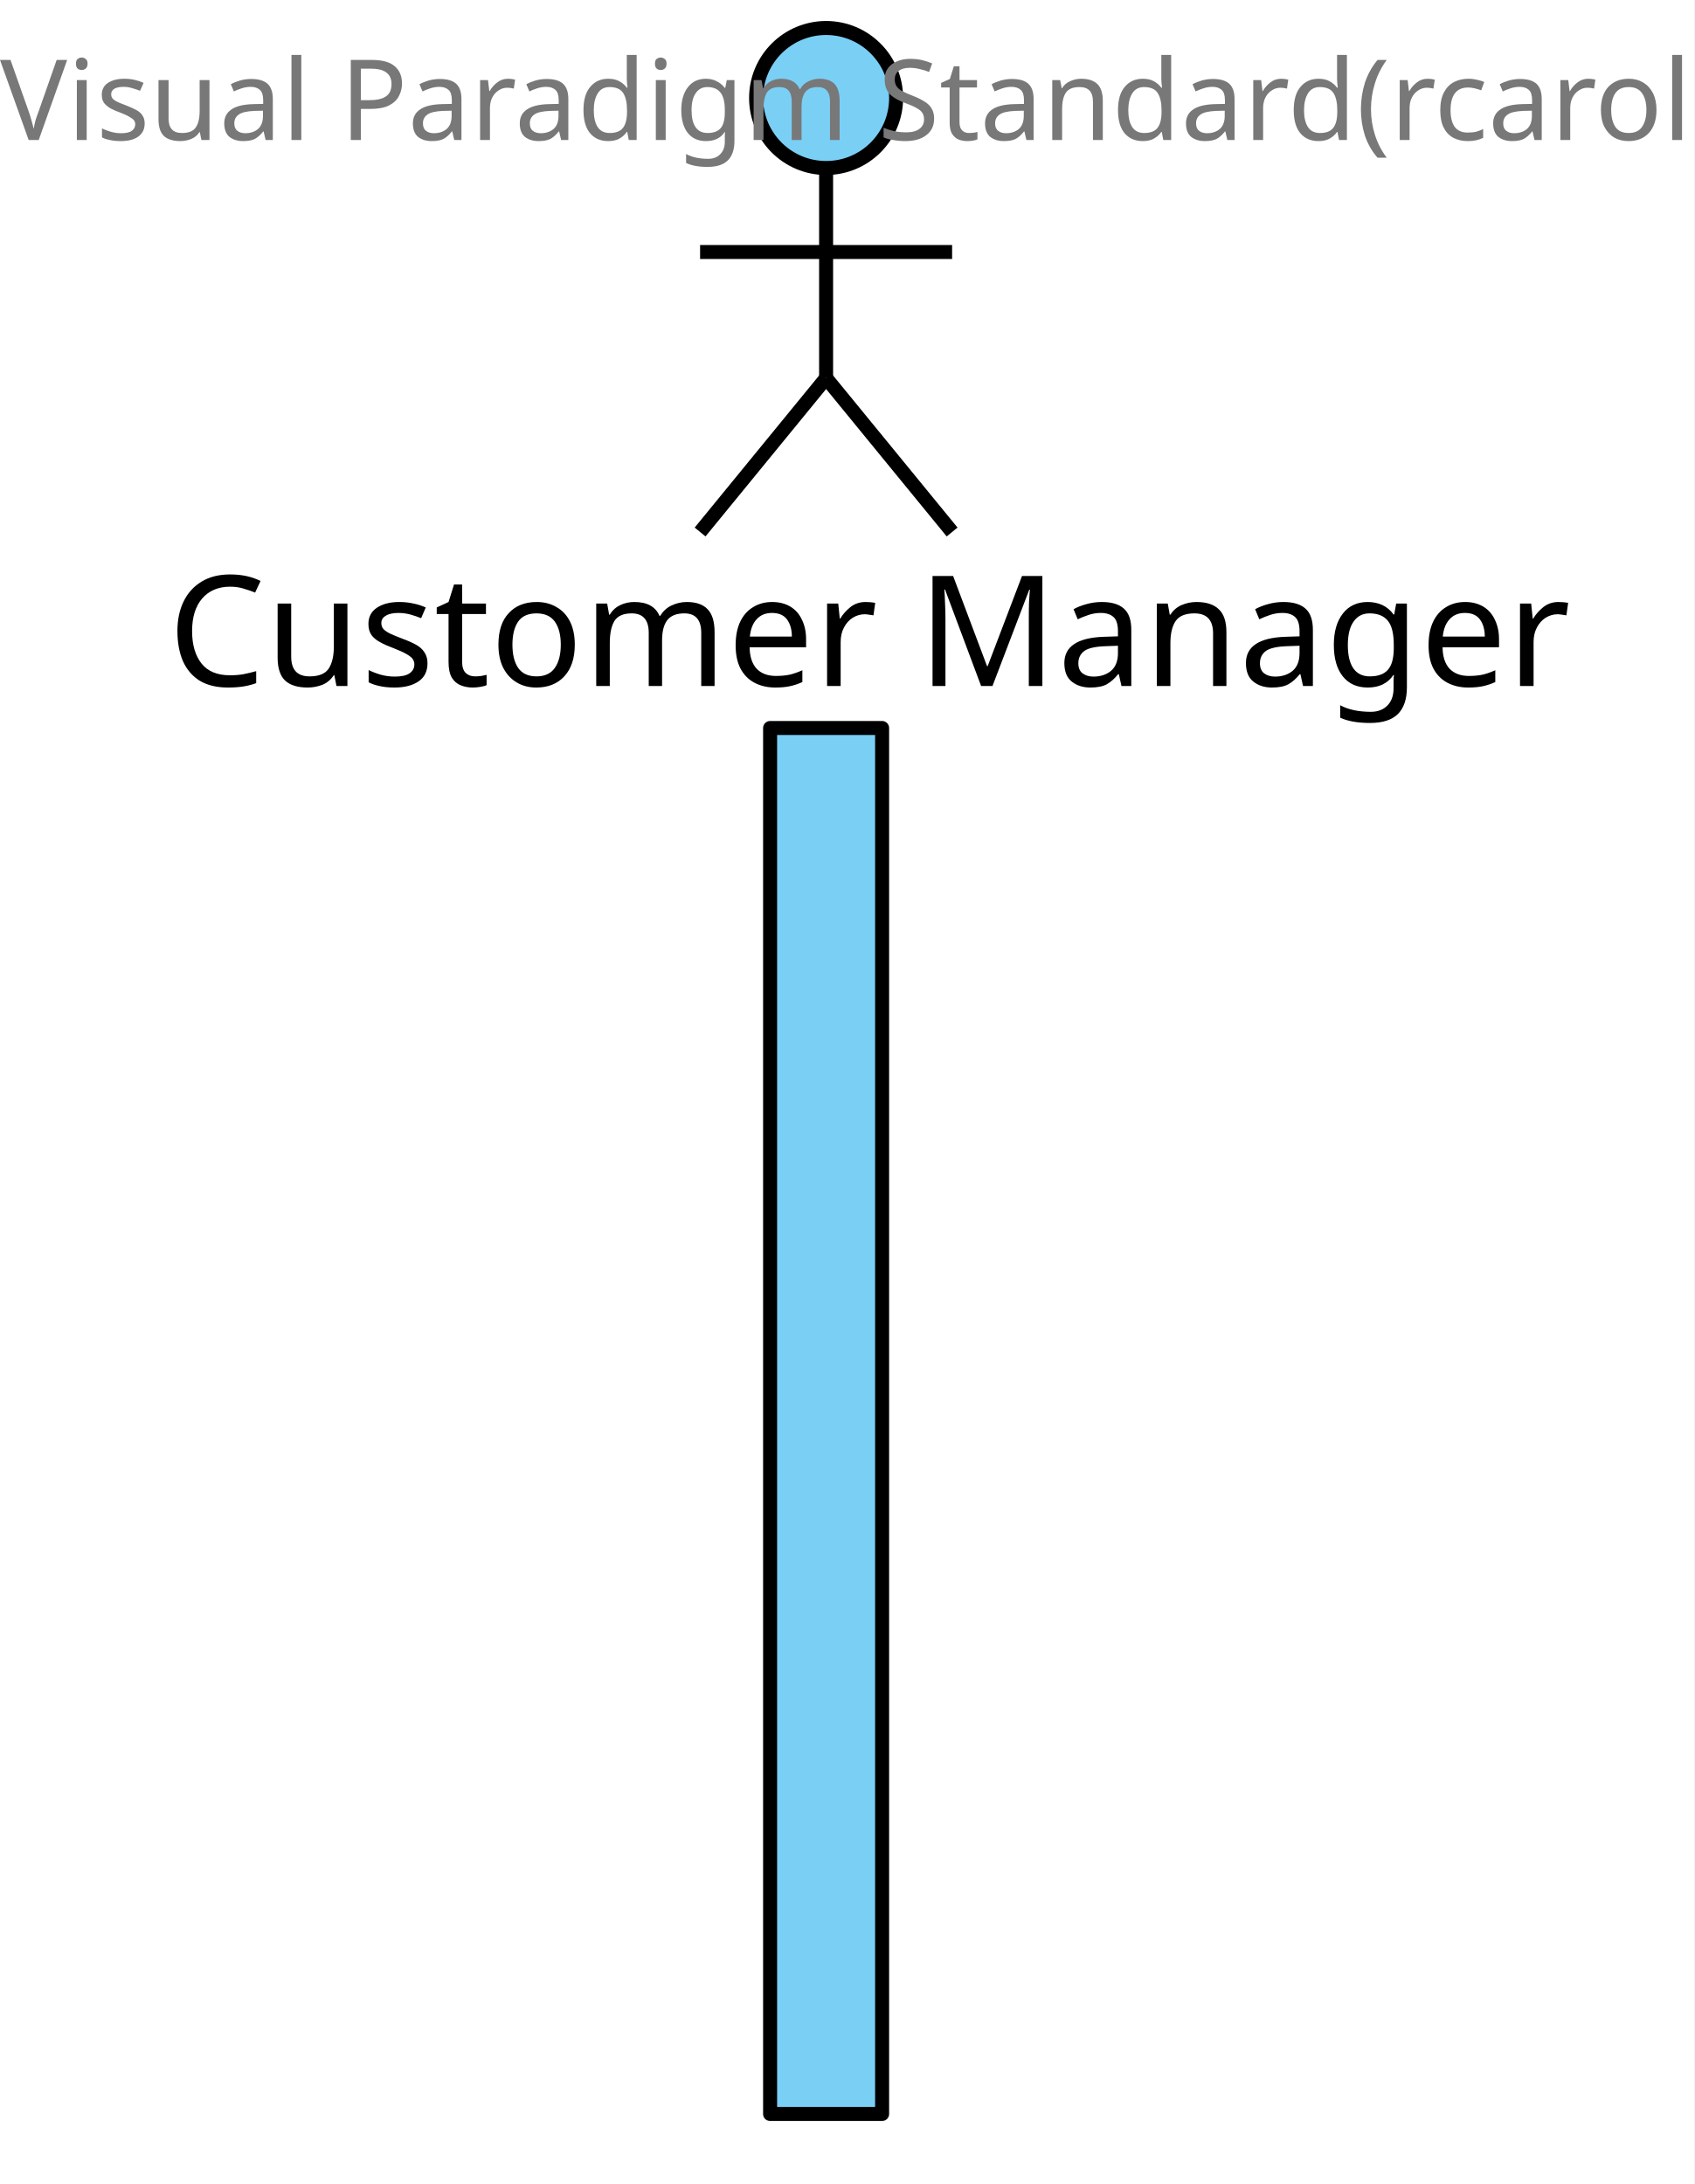
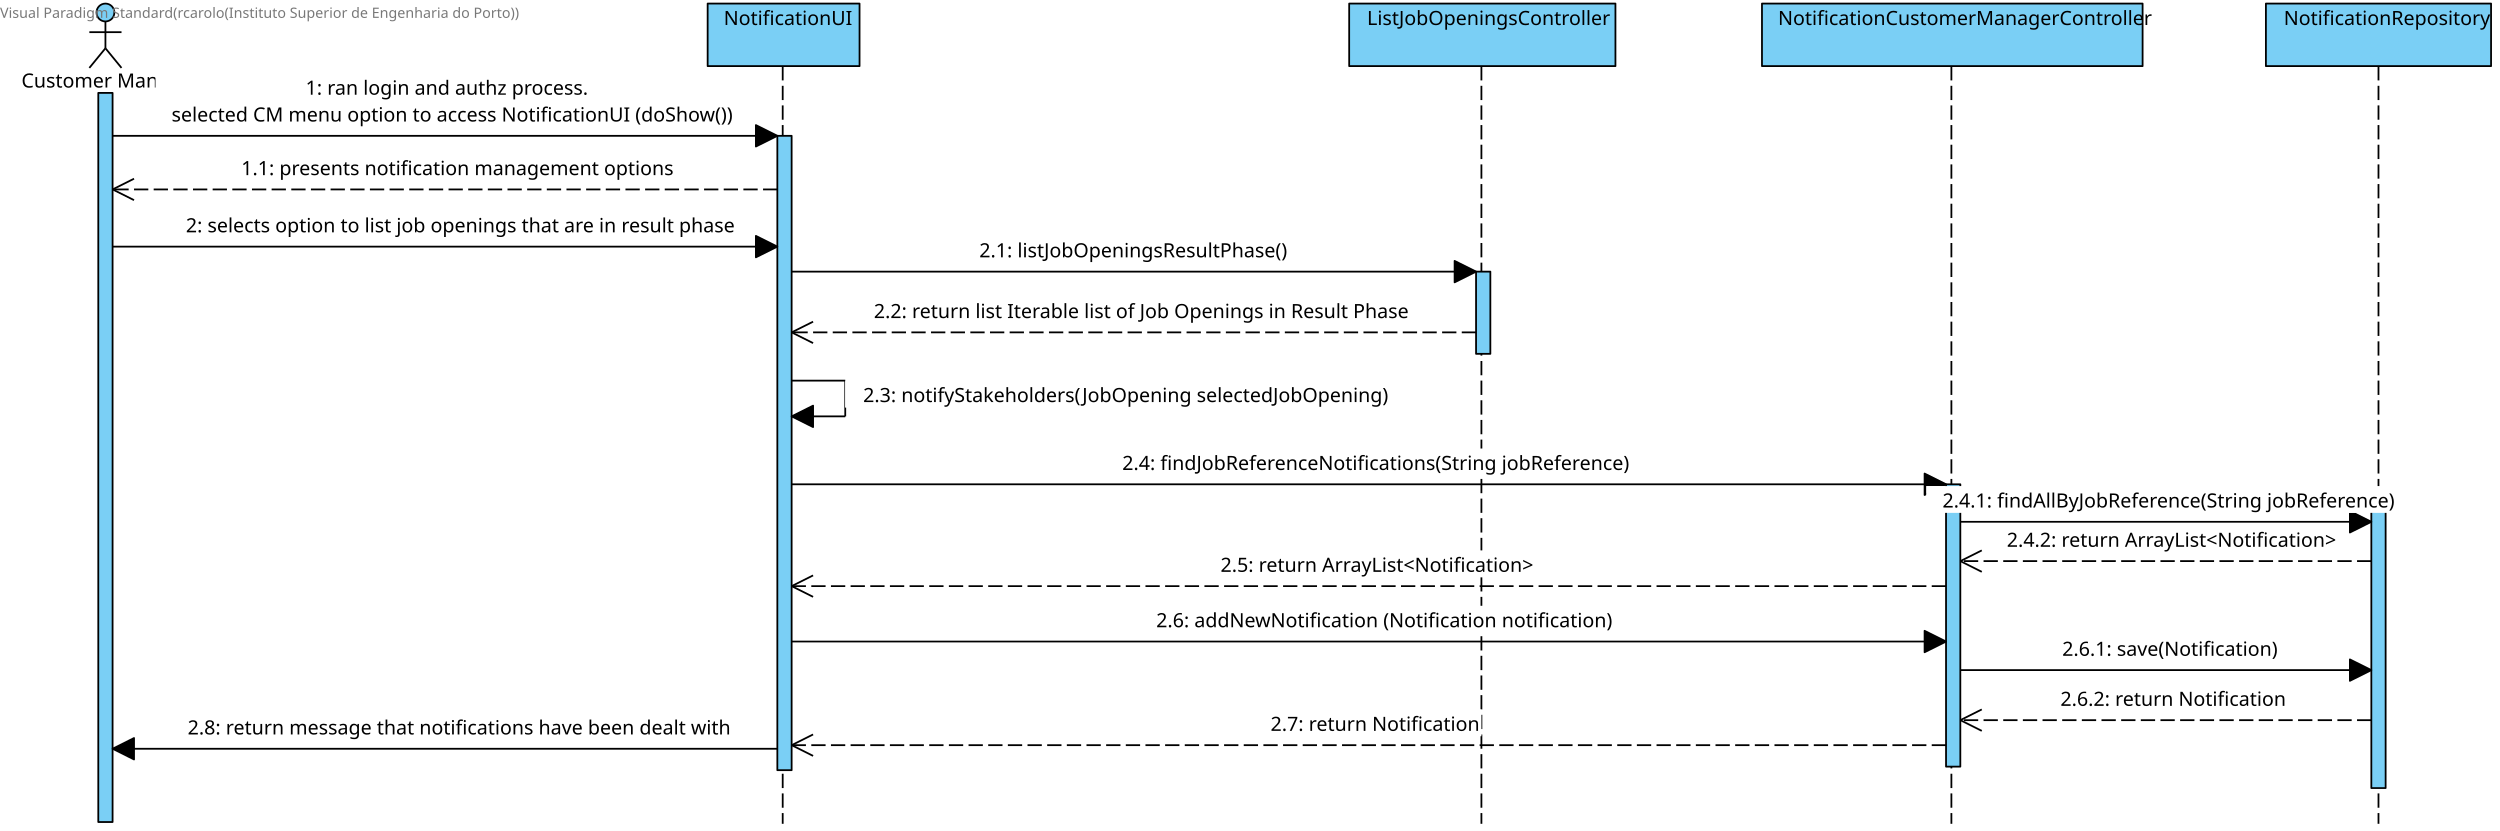
- <svg xmlns="http://www.w3.org/2000/svg" fill-opacity="0" color-rendering="auto" color-interpolation="auto" text-rendering="auto" stroke="rgb(0,0,0)" stroke-linecap="square" width="121" stroke-miterlimit="10" shape-rendering="auto" stroke-opacity="0" fill="rgb(0,0,0)" stroke-dasharray="none" font-weight="normal" stroke-width="1" height="156" font-family="'Dialog'" font-style="normal" stroke-linejoin="miter" font-size="12px" stroke-dashoffset="0" image-rendering="auto">
+ <svg xmlns="http://www.w3.org/2000/svg" fill-opacity="0" color-rendering="auto" color-interpolation="auto" text-rendering="auto" stroke="rgb(0,0,0)" stroke-linecap="square" width="1399" stroke-miterlimit="10" shape-rendering="auto" stroke-opacity="0" fill="rgb(0,0,0)" stroke-dasharray="none" font-weight="normal" stroke-width="1" height="465" font-family="'Dialog'" font-style="normal" stroke-linejoin="miter" font-size="12px" stroke-dashoffset="0" image-rendering="auto">
  <defs id="genericDefs" />
  <g>
    <defs id="defs1">
      <clipPath clipPathUnits="userSpaceOnUse" id="clipPath1">
-         <path d="M-7 -7 L71 -7 L71 161 L-7 161 L-7 -7 Z" />
+         <path d="M-7 -7 L119 -7 L119 470 L-7 470 L-7 -7 Z" />
      </clipPath>
      <clipPath clipPathUnits="userSpaceOnUse" id="clipPath2">
+         <path d="M-7 -7 L97 -7 L97 470 L-7 470 L-7 -7 Z" />
+       </clipPath>
+       <clipPath clipPathUnits="userSpaceOnUse" id="clipPath3">
+         <path d="M-7 -7 L19 -7 L19 366 L-7 366 L-7 -7 Z" />
+       </clipPath>
+       <clipPath clipPathUnits="userSpaceOnUse" id="clipPath4">
+         <path d="M-7 -7 L161 -7 L161 470 L-7 470 L-7 -7 Z" />
+       </clipPath>
+       <clipPath clipPathUnits="userSpaceOnUse" id="clipPath5">
+         <path d="M-7 -7 L19 -7 L19 57 L-7 57 L-7 -7 Z" />
+       </clipPath>
+       <clipPath clipPathUnits="userSpaceOnUse" id="clipPath6">
+         <path d="M-7 -7 L225 -7 L225 470 L-7 470 L-7 -7 Z" />
+       </clipPath>
+       <clipPath clipPathUnits="userSpaceOnUse" id="clipPath7">
+         <path d="M-7 -7 L19 -7 L19 169 L-7 169 L-7 -7 Z" />
+       </clipPath>
+       <clipPath clipPathUnits="userSpaceOnUse" id="clipPath8">
+         <path d="M-7 -7 L138 -7 L138 470 L-7 470 L-7 -7 Z" />
+       </clipPath>
+       <clipPath clipPathUnits="userSpaceOnUse" id="clipPath9">
+         <path d="M-7 -7 L19 -7 L19 173 L-7 173 L-7 -7 Z" />
+       </clipPath>
+       <clipPath clipPathUnits="userSpaceOnUse" id="clipPath10">
+         <path d="M-127 -15 L254 -15 L254 30 L-127 30 L-127 -15 Z" />
+       </clipPath>
+       <clipPath clipPathUnits="userSpaceOnUse" id="clipPath11">
+         <path d="M-214 -15 L428 -15 L428 30 L-214 30 L-214 -15 Z" />
+       </clipPath>
+       <clipPath clipPathUnits="userSpaceOnUse" id="clipPath12">
+         <path d="M-150 -15 L300 -15 L300 30 L-150 30 L-150 -15 Z" />
+       </clipPath>
+       <clipPath clipPathUnits="userSpaceOnUse" id="clipPath13">
+         <path d="M-86 -15 L172 -15 L172 30 L-86 30 L-86 -15 Z" />
+       </clipPath>
+       <clipPath clipPathUnits="userSpaceOnUse" id="clipPath14">
        <path d="M-115 -15 L230 -15 L230 30 L-115 30 L-115 -15 Z" />
+       </clipPath>
+       <clipPath clipPathUnits="userSpaceOnUse" id="clipPath15">
+         <path d="M0 0 L476 0 L476 104 L0 104 L0 0 Z" />
+       </clipPath>
+       <clipPath clipPathUnits="userSpaceOnUse" id="clipPath16">
+         <path d="M359 60 L359 75 L113 75 L113 60 ZM0 0 L0 11 L104 11 L104 15 L395 15 L395 45 L74 45 L74 26 L0 26 L0 104 L81 104 L81 92 L390 92 L390 104 L476 104 L476 0 Z" />
+       </clipPath>
+       <clipPath clipPathUnits="userSpaceOnUse" id="clipPath17">
+         <path d="M359 30 L359 45 L113 45 L113 30 ZM390 62 L390 77 L81 77 L81 62 ZM0 0 L0 104 L476 104 L476 0 L395 0 L395 15 L74 15 L74 0 Z" />
+       </clipPath>
+       <clipPath clipPathUnits="userSpaceOnUse" id="clipPath18">
+         <path d="M390 30 L390 45 L81 45 L81 30 ZM0 0 L0 104 L476 104 L476 93 L467 93 L467 78 L476 78 L476 0 L359 0 L359 13 L113 13 L113 0 Z" />
+       </clipPath>
+       <clipPath clipPathUnits="userSpaceOnUse" id="clipPath19">
+         <path d="M0 0 L487 0 L487 104 L0 104 L0 0 Z" />
+       </clipPath>
+       <clipPath clipPathUnits="userSpaceOnUse" id="clipPath20">
+         <path d="M336 30 L336 45 L146 45 L146 30 ZM394 64 L394 79 L87 79 L87 64 ZM0 0 L0 16 L10 16 L10 31 L0 31 L0 104 L487 104 L487 0 Z" />
+       </clipPath>
+       <clipPath clipPathUnits="userSpaceOnUse" id="clipPath21">
+         <path d="M394 30 L394 45 L87 45 L87 30 ZM382 77 L382 92 L80 92 L80 77 ZM0 0 L0 104 L487 104 L487 0 L336 0 L336 11 L146 11 L146 0 Z" />
+       </clipPath>
+       <clipPath clipPathUnits="userSpaceOnUse" id="clipPath22">
+         <path d="M0 0 L134 0 L134 124 L0 124 L0 0 Z" />
+       </clipPath>
+       <clipPath clipPathUnits="userSpaceOnUse" id="clipPath23">
+         <path d="M0 0 L0 124 L134 124 L134 65 L80 65 L80 50 L134 50 L134 18 L87 18 L87 3 L134 3 L134 0 Z" />
+       </clipPath>
+       <clipPath clipPathUnits="userSpaceOnUse" id="clipPath24">
+         <path d="M0 0 L750 0 L750 104 L0 104 L0 0 Z" />
+       </clipPath>
+       <clipPath clipPathUnits="userSpaceOnUse" id="clipPath25">
+         <path d="M519 30 L519 45 L226 45 L226 30 ZM464 87 L464 102 L280 102 L280 87 ZM0 0 L0 104 L750 104 L750 88 L721 88 L721 73 L750 73 L750 66 L685 66 L685 51 L750 51 L750 0 L382 0 L382 7 L80 7 L80 0 Z" />
+       </clipPath>
+       <clipPath clipPathUnits="userSpaceOnUse" id="clipPath26">
+         <path d="M464 30 L464 45 L280 45 L280 30 ZM501 61 L501 76 L244 76 L244 61 ZM0 0 L0 104 L750 104 L750 31 L721 31 L721 16 L750 16 L750 9 L685 9 L685 0 Z" />
+       </clipPath>
+       <clipPath clipPathUnits="userSpaceOnUse" id="clipPath27">
+         <path d="M501 30 L501 45 L244 45 L244 30 ZM436 88 L436 103 L308 103 L308 88 ZM0 0 L0 90 L8 90 L8 104 L750 104 L750 0 L464 0 L464 14 L280 14 L280 0 Z" />
+       </clipPath>
+       <clipPath clipPathUnits="userSpaceOnUse" id="clipPath28">
+         <path d="M436 30 L436 45 L308 45 L308 30 ZM0 0 L0 32 L8 32 L8 47 L0 47 L0 104 L750 104 L750 0 Z" />
+       </clipPath>
+       <clipPath clipPathUnits="userSpaceOnUse" id="clipPath29">
+         <path d="M388 30 L388 45 L83 45 L83 30 ZM0 0 L0 104 L476 104 L476 0 Z" />
+       </clipPath>
+       <clipPath clipPathUnits="userSpaceOnUse" id="clipPath30">
+         <path d="M0 0 L334 0 L334 104 L0 104 L0 0 Z" />
+       </clipPath>
+       <clipPath clipPathUnits="userSpaceOnUse" id="clipPath31">
+         <path d="M298 30 L298 45 L31 45 L31 30 ZM261 52 L261 67 L67 67 L67 52 ZM0 0 L0 104 L334 104 L334 0 Z" />
+       </clipPath>
+       <clipPath clipPathUnits="userSpaceOnUse" id="clipPath32">
+         <path d="M298 8 L298 23 L31 23 L31 8 ZM261 30 L261 45 L67 45 L67 30 ZM0 0 L0 104 L97 104 L97 91 L233 91 L233 104 L334 104 L334 0 Z" />
+       </clipPath>
+       <clipPath clipPathUnits="userSpaceOnUse" id="clipPath33">
+         <path d="M233 30 L233 45 L97 45 L97 30 ZM233 58 L233 73 L96 73 L96 58 ZM0 0 L0 104 L334 104 L334 0 Z" />
+       </clipPath>
+       <clipPath clipPathUnits="userSpaceOnUse" id="clipPath34">
+         <path d="M233 2 L233 17 L97 17 L97 2 ZM233 30 L233 45 L96 45 L96 30 ZM0 0 L0 104 L334 104 L334 0 Z" />
+       </clipPath>
+       <clipPath clipPathUnits="userSpaceOnUse" id="clipPath35">
+         <path d="M-137 -15 L274 -15 L274 30 L-137 30 L-137 -15 Z" />
+       </clipPath>
+       <clipPath clipPathUnits="userSpaceOnUse" id="clipPath36">
+         <path d="M-136 -15 L272 -15 L272 30 L-136 30 L-136 -15 Z" />
+       </clipPath>
+       <clipPath clipPathUnits="userSpaceOnUse" id="clipPath37">
+         <path d="M-194 -15 L388 -15 L388 30 L-194 30 L-194 -15 Z" />
+       </clipPath>
+       <clipPath clipPathUnits="userSpaceOnUse" id="clipPath38">
+         <path d="M-267 -15 L534 -15 L534 30 L-267 30 L-267 -15 Z" />
+       </clipPath>
+       <clipPath clipPathUnits="userSpaceOnUse" id="clipPath39">
+         <path d="M-305 -15 L610 -15 L610 30 L-305 30 L-305 -15 Z" />
+       </clipPath>
+       <clipPath clipPathUnits="userSpaceOnUse" id="clipPath40">
+         <path d="M-128 -15 L256 -15 L256 30 L-128 30 L-128 -15 Z" />
+       </clipPath>
+       <clipPath clipPathUnits="userSpaceOnUse" id="clipPath41">
+         <path d="M-257 -15 L514 -15 L514 30 L-257 30 L-257 -15 Z" />
+       </clipPath>
+       <clipPath clipPathUnits="userSpaceOnUse" id="clipPath42">
+         <path d="M-184 -15 L368 -15 L368 30 L-184 30 L-184 -15 Z" />
+       </clipPath>
+       <clipPath clipPathUnits="userSpaceOnUse" id="clipPath43">
+         <path d="M-293 -15 L586 -15 L586 30 L-293 30 L-293 -15 Z" />
+       </clipPath>
+       <clipPath clipPathUnits="userSpaceOnUse" id="clipPath44">
+         <path d="M-302 -15 L604 -15 L604 30 L-302 30 L-302 -15 Z" />
+       </clipPath>
+       <clipPath clipPathUnits="userSpaceOnUse" id="clipPath45">
+         <path d="M-307 -15 L614 -15 L614 30 L-307 30 L-307 -15 Z" />
+       </clipPath>
+       <clipPath clipPathUnits="userSpaceOnUse" id="clipPath46">
+         <path d="M-190 -15 L380 -15 L380 30 L-190 30 L-190 -15 Z" />
+       </clipPath>
+       <clipPath clipPathUnits="userSpaceOnUse" id="clipPath47">
+         <path d="M-309 -15 L618 -15 L618 30 L-309 30 L-309 -15 Z" />
+       </clipPath>
+       <clipPath clipPathUnits="userSpaceOnUse" id="clipPath48">
+         <path d="M-246 -15 L492 -15 L492 30 L-246 30 L-246 -15 Z" />
+       </clipPath>
+       <clipPath clipPathUnits="userSpaceOnUse" id="clipPath49">
+         <path d="M-321 -30 L642 -30 L642 60 L-321 60 L-321 -30 Z" />
      </clipPath>
    </defs>
    <g fill="white" text-rendering="geometricPrecision" fill-opacity="1" stroke-opacity="1" stroke="white">
-       <rect x="0" width="121" height="156" y="0" stroke="none" />
-     </g>
-     <g font-size="11px" transform="translate(29,2)" fill-opacity="1" fill="rgb(122,207,245)" text-rendering="geometricPrecision" image-rendering="optimizeQuality" font-family="sans-serif" stroke="rgb(122,207,245)" stroke-opacity="1">
-       <circle r="5" clip-path="url(#clipPath1)" cx="30" cy="5" stroke="none" />
-       <rect x="26" width="8" height="99" y="50" clip-path="url(#clipPath1)" stroke="none" />
-     </g>
-     <g stroke-linecap="butt" font-size="11px" transform="translate(29,2)" fill-opacity="1" fill="black" text-rendering="geometricPrecision" image-rendering="optimizeQuality" font-family="sans-serif" stroke-linejoin="round" stroke="black" stroke-opacity="1" stroke-miterlimit="0">
-       <circle fill="none" r="5" clip-path="url(#clipPath1)" cx="30" cy="5" />
-       <rect fill="none" x="26" width="8" height="99" y="50" clip-path="url(#clipPath1)" />
-       <line y2="25" fill="none" x1="30" clip-path="url(#clipPath1)" x2="30" y1="10" />
-       <line y2="36" fill="none" x1="30" clip-path="url(#clipPath1)" x2="21" y1="25" />
-       <line y2="36" fill="none" x1="30" clip-path="url(#clipPath1)" x2="39" y1="25" />
-       <line y2="16" fill="none" x1="21" clip-path="url(#clipPath1)" x2="39" y1="16" />
+       <rect x="0" width="1399" height="465" y="0" stroke="none" />
+     </g>
+     <g font-size="11px" transform="translate(5,2)" fill-opacity="1" fill="rgb(122,207,245)" text-rendering="geometricPrecision" image-rendering="optimizeQuality" font-family="sans-serif" stroke="rgb(122,207,245)" stroke-opacity="1">
+       <circle r="5" clip-path="url(#clipPath1)" cx="54" cy="5" stroke="none" />
+       <rect x="50" width="8" height="408" y="50" clip-path="url(#clipPath1)" stroke="none" />
+     </g>
+     <g stroke-linecap="butt" font-size="11px" transform="translate(5,2)" fill-opacity="1" fill="black" text-rendering="geometricPrecision" image-rendering="optimizeQuality" font-family="sans-serif" stroke-linejoin="round" stroke="black" stroke-opacity="1" stroke-miterlimit="0">
+       <circle fill="none" r="5" clip-path="url(#clipPath1)" cx="54" cy="5" />
+       <rect fill="none" x="50" width="8" height="408" y="50" clip-path="url(#clipPath1)" />
+       <line y2="25" fill="none" x1="54" clip-path="url(#clipPath1)" x2="54" y1="10" />
+       <line y2="36" fill="none" x1="54" clip-path="url(#clipPath1)" x2="45" y1="25" />
+       <line y2="36" fill="none" x1="54" clip-path="url(#clipPath1)" x2="63" y1="25" />
+       <line y2="16" fill="none" x1="45" clip-path="url(#clipPath1)" x2="63" y1="16" />
+     </g>
+     <g font-size="11px" transform="translate(396,2)" fill-opacity="1" fill="rgb(122,207,245)" text-rendering="geometricPrecision" image-rendering="optimizeQuality" font-family="sans-serif" stroke="rgb(122,207,245)" stroke-opacity="1">
+       <rect x="0" width="85" height="35" y="0" clip-path="url(#clipPath2)" stroke="none" />
+     </g>
+     <g stroke-linecap="butt" font-size="11px" transform="translate(396,2)" fill-opacity="1" fill="black" text-rendering="geometricPrecision" image-rendering="optimizeQuality" font-family="sans-serif" stroke-linejoin="round" stroke="black" stroke-opacity="1" stroke-miterlimit="0">
+       <rect fill="none" x="0" width="85" height="35" y="0" clip-path="url(#clipPath2)" />
+       <line clip-path="url(#clipPath2)" fill="none" x1="42" x2="42" y1="35" y2="459" stroke-linejoin="bevel" stroke-dasharray="8,3" />
+     </g>
+     <g font-size="11px" transform="translate(435,76)" fill-opacity="1" fill="rgb(122,207,245)" text-rendering="geometricPrecision" image-rendering="optimizeQuality" font-family="sans-serif" stroke="rgb(122,207,245)" stroke-opacity="1">
+       <rect x="0" width="8" height="355" y="0" clip-path="url(#clipPath3)" stroke="none" />
+     </g>
+     <g stroke-linecap="butt" font-size="11px" transform="translate(435,76)" fill-opacity="1" fill="black" text-rendering="geometricPrecision" image-rendering="optimizeQuality" font-family="sans-serif" stroke-linejoin="round" stroke="black" stroke-opacity="1" stroke-miterlimit="0">
+       <rect fill="none" x="0" width="8" height="355" y="0" clip-path="url(#clipPath3)" />
+     </g>
+     <g font-size="11px" transform="translate(755,2)" fill-opacity="1" fill="rgb(122,207,245)" text-rendering="geometricPrecision" image-rendering="optimizeQuality" font-family="sans-serif" stroke="rgb(122,207,245)" stroke-opacity="1">
+       <rect x="0" width="149" height="35" y="0" clip-path="url(#clipPath4)" stroke="none" />
+     </g>
+     <g stroke-linecap="butt" font-size="11px" transform="translate(755,2)" fill-opacity="1" fill="black" text-rendering="geometricPrecision" image-rendering="optimizeQuality" font-family="sans-serif" stroke-linejoin="round" stroke="black" stroke-opacity="1" stroke-miterlimit="0">
+       <rect fill="none" x="0" width="149" height="35" y="0" clip-path="url(#clipPath4)" />
+       <line clip-path="url(#clipPath4)" fill="none" x1="74" x2="74" y1="35" y2="459" stroke-linejoin="bevel" stroke-dasharray="8,3" />
+     </g>
+     <g font-size="11px" transform="translate(826,152)" fill-opacity="1" fill="rgb(122,207,245)" text-rendering="geometricPrecision" image-rendering="optimizeQuality" font-family="sans-serif" stroke="rgb(122,207,245)" stroke-opacity="1">
+       <rect x="0" width="8" height="46" y="0" clip-path="url(#clipPath5)" stroke="none" />
+     </g>
+     <g stroke-linecap="butt" font-size="11px" transform="translate(826,152)" fill-opacity="1" fill="black" text-rendering="geometricPrecision" image-rendering="optimizeQuality" font-family="sans-serif" stroke-linejoin="round" stroke="black" stroke-opacity="1" stroke-miterlimit="0">
+       <rect fill="none" x="0" width="8" height="46" y="0" clip-path="url(#clipPath5)" />
+     </g>
+     <g font-size="11px" transform="translate(986,2)" fill-opacity="1" fill="rgb(122,207,245)" text-rendering="geometricPrecision" image-rendering="optimizeQuality" font-family="sans-serif" stroke="rgb(122,207,245)" stroke-opacity="1">
+       <rect x="0" width="213" height="35" y="0" clip-path="url(#clipPath6)" stroke="none" />
+     </g>
+     <g stroke-linecap="butt" font-size="11px" transform="translate(986,2)" fill-opacity="1" fill="black" text-rendering="geometricPrecision" image-rendering="optimizeQuality" font-family="sans-serif" stroke-linejoin="round" stroke="black" stroke-opacity="1" stroke-miterlimit="0">
+       <rect fill="none" x="0" width="213" height="35" y="0" clip-path="url(#clipPath6)" />
+       <line clip-path="url(#clipPath6)" fill="none" x1="106" x2="106" y1="35" y2="459" stroke-linejoin="bevel" stroke-dasharray="8,3" />
+     </g>
+     <g font-size="11px" transform="translate(1089,271)" fill-opacity="1" fill="rgb(122,207,245)" text-rendering="geometricPrecision" image-rendering="optimizeQuality" font-family="sans-serif" stroke="rgb(122,207,245)" stroke-opacity="1">
+       <rect x="0" width="8" height="158" y="0" clip-path="url(#clipPath7)" stroke="none" />
+     </g>
+     <g stroke-linecap="butt" font-size="11px" transform="translate(1089,271)" fill-opacity="1" fill="black" text-rendering="geometricPrecision" image-rendering="optimizeQuality" font-family="sans-serif" stroke-linejoin="round" stroke="black" stroke-opacity="1" stroke-miterlimit="0">
+       <rect fill="none" x="0" width="8" height="158" y="0" clip-path="url(#clipPath7)" />
+     </g>
+     <g font-size="11px" transform="translate(1268,2)" fill-opacity="1" fill="rgb(122,207,245)" text-rendering="geometricPrecision" image-rendering="optimizeQuality" font-family="sans-serif" stroke="rgb(122,207,245)" stroke-opacity="1">
+       <rect x="0" width="126" height="35" y="0" clip-path="url(#clipPath8)" stroke="none" />
+     </g>
+     <g stroke-linecap="butt" font-size="11px" transform="translate(1268,2)" fill-opacity="1" fill="black" text-rendering="geometricPrecision" image-rendering="optimizeQuality" font-family="sans-serif" stroke-linejoin="round" stroke="black" stroke-opacity="1" stroke-miterlimit="0">
+       <rect fill="none" x="0" width="126" height="35" y="0" clip-path="url(#clipPath8)" />
+       <line clip-path="url(#clipPath8)" fill="none" x1="63" x2="63" y1="35" y2="459" stroke-linejoin="bevel" stroke-dasharray="8,3" />
+     </g>
+     <g font-size="11px" transform="translate(1327,279)" fill-opacity="1" fill="rgb(122,207,245)" text-rendering="geometricPrecision" image-rendering="optimizeQuality" font-family="sans-serif" stroke="rgb(122,207,245)" stroke-opacity="1">
+       <rect x="0" width="8" height="162" y="0" clip-path="url(#clipPath9)" stroke="none" />
+     </g>
+     <g stroke-linecap="butt" font-size="11px" transform="translate(1327,279)" fill-opacity="1" fill="black" text-rendering="geometricPrecision" image-rendering="optimizeQuality" font-family="sans-serif" stroke-linejoin="round" stroke="black" stroke-opacity="1" stroke-miterlimit="0">
+       <rect fill="none" x="0" width="8" height="162" y="0" clip-path="url(#clipPath9)" />
+     </g>
+     <g font-size="11px" transform="translate(1268,2)" fill-opacity="1" fill="black" text-rendering="geometricPrecision" image-rendering="optimizeQuality" font-family="sans-serif" stroke="black" stroke-opacity="1">
+       <text x="10" xml:space="preserve" y="12" clip-path="url(#clipPath10)" stroke="none">NotificationRepository</text>
+     </g>
+     <g font-size="11px" transform="translate(986,2)" fill-opacity="1" fill="black" text-rendering="geometricPrecision" image-rendering="optimizeQuality" font-family="sans-serif" stroke="black" stroke-opacity="1">
+       <text x="9" xml:space="preserve" y="12" clip-path="url(#clipPath11)" stroke="none">NotificationCustomerManagerController</text>
+     </g>
+     <g font-size="11px" transform="translate(755,2)" fill-opacity="1" fill="black" text-rendering="geometricPrecision" image-rendering="optimizeQuality" font-family="sans-serif" stroke="black" stroke-opacity="1">
+       <text x="10" xml:space="preserve" y="12" clip-path="url(#clipPath12)" stroke="none">ListJobOpeningsController</text>
+     </g>
+     <g font-size="11px" transform="translate(396,2)" fill-opacity="1" fill="black" text-rendering="geometricPrecision" image-rendering="optimizeQuality" font-family="sans-serif" stroke="black" stroke-opacity="1">
+       <text x="9" xml:space="preserve" y="12" clip-path="url(#clipPath13)" stroke="none">NotificationUI</text>
    </g>
    <g font-size="11px" transform="translate(2,37)" fill-opacity="1" fill="black" text-rendering="geometricPrecision" image-rendering="optimizeQuality" font-family="sans-serif" stroke="black" stroke-opacity="1">
-       <text x="10" xml:space="preserve" y="12" clip-path="url(#clipPath2)" stroke="none">Customer Manager</text>
+       <text x="10" xml:space="preserve" y="12" clip-path="url(#clipPath14)" stroke="none">Customer Manager</text>
+     </g>
+     <g stroke-linecap="butt" font-size="11px" transform="translate(13,26)" fill-opacity="1" fill="black" text-rendering="geometricPrecision" image-rendering="optimizeQuality" font-family="sans-serif" stroke-linejoin="round" stroke="black" stroke-opacity="1">
+       <line y2="50" fill="none" x1="50" clip-path="url(#clipPath16)" x2="422" y1="50" />
+       <polygon points=" 422 50 410 44 410 56" clip-path="url(#clipPath16)" stroke="none" />
+       <polygon fill="none" points=" 422 50 410 44 410 56" clip-path="url(#clipPath16)" />
+     </g>
+     <g fill-opacity="1" text-rendering="geometricPrecision" stroke="black" stroke-linecap="butt" transform="translate(13,56)" stroke-miterlimit="0" stroke-opacity="1" fill="black" stroke-dasharray="8,3" font-family="sans-serif" stroke-linejoin="round" font-size="11px" image-rendering="optimizeQuality">
+       <line y2="50" fill="none" x1="422" clip-path="url(#clipPath17)" x2="50" y1="50" />
+       <line clip-path="url(#clipPath17)" fill="none" x1="50" x2="62" y1="50" y2="56" stroke-dasharray="none" stroke-miterlimit="10" />
+       <line clip-path="url(#clipPath17)" fill="none" x1="50" x2="62" y1="50" y2="44" stroke-dasharray="none" stroke-miterlimit="10" />
+     </g>
+     <g stroke-linecap="butt" font-size="11px" transform="translate(13,88)" fill-opacity="1" fill="black" text-rendering="geometricPrecision" image-rendering="optimizeQuality" font-family="sans-serif" stroke-linejoin="round" stroke="black" stroke-opacity="1">
+       <line y2="50" fill="none" x1="50" clip-path="url(#clipPath18)" x2="422" y1="50" />
+       <polygon points=" 422 50 410 44 410 56" clip-path="url(#clipPath18)" stroke="none" />
+       <polygon fill="none" points=" 422 50 410 44 410 56" clip-path="url(#clipPath18)" />
+     </g>
+     <g stroke-linecap="butt" font-size="11px" transform="translate(393,102)" fill-opacity="1" fill="black" text-rendering="geometricPrecision" image-rendering="optimizeQuality" font-family="sans-serif" stroke-linejoin="round" stroke="black" stroke-opacity="1">
+       <line y2="50" fill="none" x1="50" clip-path="url(#clipPath20)" x2="433" y1="50" />
+       <polygon points=" 433 50 421 44 421 56" clip-path="url(#clipPath20)" stroke="none" />
+       <polygon fill="none" points=" 433 50 421 44 421 56" clip-path="url(#clipPath20)" />
+     </g>
+     <g fill-opacity="1" text-rendering="geometricPrecision" stroke="black" stroke-linecap="butt" transform="translate(393,136)" stroke-miterlimit="0" stroke-opacity="1" fill="black" stroke-dasharray="8,3" font-family="sans-serif" stroke-linejoin="round" font-size="11px" image-rendering="optimizeQuality">
+       <line y2="50" fill="none" x1="433" clip-path="url(#clipPath21)" x2="50" y1="50" />
+       <line clip-path="url(#clipPath21)" fill="none" x1="50" x2="62" y1="50" y2="56" stroke-dasharray="none" stroke-miterlimit="10" />
+       <line clip-path="url(#clipPath21)" fill="none" x1="50" x2="62" y1="50" y2="44" stroke-dasharray="none" stroke-miterlimit="10" />
+     </g>
+     <g stroke-linecap="butt" font-size="11px" transform="translate(393,163)" fill-opacity="1" fill="black" text-rendering="geometricPrecision" image-rendering="optimizeQuality" font-family="sans-serif" stroke-linejoin="round" stroke="black" stroke-opacity="1">
+       <line y2="50" fill="none" x1="50" clip-path="url(#clipPath23)" x2="80" y1="50" />
+       <line y2="70" fill="none" x1="80" clip-path="url(#clipPath23)" x2="80" y1="50" />
+       <line y2="70" fill="none" x1="80" clip-path="url(#clipPath23)" x2="50" y1="70" />
+       <polygon points=" 50 70 62 76 62 64" clip-path="url(#clipPath23)" stroke="none" />
+       <polygon fill="none" points=" 50 70 62 76 62 64" clip-path="url(#clipPath23)" />
+     </g>
+     <g stroke-linecap="butt" font-size="11px" transform="translate(393,221)" fill-opacity="1" fill="black" text-rendering="geometricPrecision" image-rendering="optimizeQuality" font-family="sans-serif" stroke-linejoin="round" stroke="black" stroke-opacity="1">
+       <line y2="50" fill="none" x1="50" clip-path="url(#clipPath25)" x2="696" y1="50" />
+       <polygon points=" 696 50 684 44 684 56" clip-path="url(#clipPath25)" stroke="none" />
+       <polygon fill="none" points=" 696 50 684 44 684 56" clip-path="url(#clipPath25)" />
+     </g>
+     <g fill-opacity="1" text-rendering="geometricPrecision" stroke="black" stroke-linecap="butt" transform="translate(393,278)" stroke-miterlimit="0" stroke-opacity="1" fill="black" stroke-dasharray="8,3" font-family="sans-serif" stroke-linejoin="round" font-size="11px" image-rendering="optimizeQuality">
+       <line y2="50" fill="none" x1="696" clip-path="url(#clipPath26)" x2="50" y1="50" />
+       <line clip-path="url(#clipPath26)" fill="none" x1="50" x2="62" y1="50" y2="56" stroke-dasharray="none" stroke-miterlimit="10" />
+       <line clip-path="url(#clipPath26)" fill="none" x1="50" x2="62" y1="50" y2="44" stroke-dasharray="none" stroke-miterlimit="10" />
+     </g>
+     <g stroke-linecap="butt" font-size="11px" transform="translate(393,309)" fill-opacity="1" fill="black" text-rendering="geometricPrecision" image-rendering="optimizeQuality" font-family="sans-serif" stroke-linejoin="round" stroke="black" stroke-opacity="1">
+       <line y2="50" fill="none" x1="50" clip-path="url(#clipPath27)" x2="696" y1="50" />
+       <polygon points=" 696 50 684 44 684 56" clip-path="url(#clipPath27)" stroke="none" />
+       <polygon fill="none" points=" 696 50 684 44 684 56" clip-path="url(#clipPath27)" />
+     </g>
+     <g fill-opacity="1" text-rendering="geometricPrecision" stroke="black" stroke-linecap="butt" transform="translate(393,367)" stroke-miterlimit="0" stroke-opacity="1" fill="black" stroke-dasharray="8,3" font-family="sans-serif" stroke-linejoin="round" font-size="11px" image-rendering="optimizeQuality">
+       <line y2="50" fill="none" x1="696" clip-path="url(#clipPath28)" x2="50" y1="50" />
+       <line clip-path="url(#clipPath28)" fill="none" x1="50" x2="62" y1="50" y2="56" stroke-dasharray="none" stroke-miterlimit="10" />
+       <line clip-path="url(#clipPath28)" fill="none" x1="50" x2="62" y1="50" y2="44" stroke-dasharray="none" stroke-miterlimit="10" />
+     </g>
+     <g stroke-linecap="butt" font-size="11px" transform="translate(13,369)" fill-opacity="1" fill="black" text-rendering="geometricPrecision" image-rendering="optimizeQuality" font-family="sans-serif" stroke-linejoin="round" stroke="black" stroke-opacity="1">
+       <line y2="50" fill="none" x1="422" clip-path="url(#clipPath29)" x2="50" y1="50" />
+       <polygon points=" 50 50 62 56 62 44" clip-path="url(#clipPath29)" stroke="none" />
+       <polygon fill="none" points=" 50 50 62 56 62 44" clip-path="url(#clipPath29)" />
+     </g>
+     <g stroke-linecap="butt" font-size="11px" transform="translate(1047,242)" fill-opacity="1" fill="black" text-rendering="geometricPrecision" image-rendering="optimizeQuality" font-family="sans-serif" stroke-linejoin="round" stroke="black" stroke-opacity="1">
+       <line y2="50" fill="none" x1="50" clip-path="url(#clipPath31)" x2="280" y1="50" />
+       <polygon points=" 280 50 268 44 268 56" clip-path="url(#clipPath31)" stroke="none" />
+       <polygon fill="none" points=" 280 50 268 44 268 56" clip-path="url(#clipPath31)" />
+     </g>
+     <g fill-opacity="1" text-rendering="geometricPrecision" stroke="black" stroke-linecap="butt" transform="translate(1047,264)" stroke-miterlimit="0" stroke-opacity="1" fill="black" stroke-dasharray="8,3" font-family="sans-serif" stroke-linejoin="round" font-size="11px" image-rendering="optimizeQuality">
+       <line y2="50" fill="none" x1="280" clip-path="url(#clipPath32)" x2="50" y1="50" />
+       <line clip-path="url(#clipPath32)" fill="none" x1="50" x2="62" y1="50" y2="56" stroke-dasharray="none" stroke-miterlimit="10" />
+       <line clip-path="url(#clipPath32)" fill="none" x1="50" x2="62" y1="50" y2="44" stroke-dasharray="none" stroke-miterlimit="10" />
+     </g>
+     <g stroke-linecap="butt" font-size="11px" transform="translate(1047,325)" fill-opacity="1" fill="black" text-rendering="geometricPrecision" image-rendering="optimizeQuality" font-family="sans-serif" stroke-linejoin="round" stroke="black" stroke-opacity="1">
+       <line y2="50" fill="none" x1="50" clip-path="url(#clipPath33)" x2="280" y1="50" />
+       <polygon points=" 280 50 268 44 268 56" clip-path="url(#clipPath33)" stroke="none" />
+       <polygon fill="none" points=" 280 50 268 44 268 56" clip-path="url(#clipPath33)" />
+     </g>
+     <g fill-opacity="1" text-rendering="geometricPrecision" stroke="black" stroke-linecap="butt" transform="translate(1047,353)" stroke-miterlimit="0" stroke-opacity="1" fill="black" stroke-dasharray="8,3" font-family="sans-serif" stroke-linejoin="round" font-size="11px" image-rendering="optimizeQuality">
+       <line y2="50" fill="none" x1="280" clip-path="url(#clipPath34)" x2="50" y1="50" />
+       <line clip-path="url(#clipPath34)" fill="none" x1="50" x2="62" y1="50" y2="56" stroke-dasharray="none" stroke-miterlimit="10" />
+       <line clip-path="url(#clipPath34)" fill="none" x1="50" x2="62" y1="50" y2="44" stroke-dasharray="none" stroke-miterlimit="10" />
+     </g>
+     <g font-size="11px" transform="translate(1143,383)" fill-opacity="1" fill="white" text-rendering="geometricPrecision" image-rendering="optimizeQuality" font-family="sans-serif" stroke="white" stroke-opacity="1">
+       <rect x="0" width="137" height="15" y="0" clip-path="url(#clipPath35)" stroke="none" />
+       <text fill="black" x="10" xml:space="preserve" y="12" clip-path="url(#clipPath35)" stroke="none">2.6.2: return Notification</text>
+     </g>
+     <g font-size="11px" transform="translate(1144,355)" fill-opacity="1" fill="white" text-rendering="geometricPrecision" image-rendering="optimizeQuality" font-family="sans-serif" stroke="white" stroke-opacity="1">
+       <rect x="0" width="136" height="15" y="0" clip-path="url(#clipPath36)" stroke="none" />
+       <text fill="black" x="10" xml:space="preserve" y="12" clip-path="url(#clipPath36)" stroke="none">2.6.1: save(Notification)</text>
+     </g>
+     <g font-size="11px" transform="translate(1114,294)" fill-opacity="1" fill="white" text-rendering="geometricPrecision" image-rendering="optimizeQuality" font-family="sans-serif" stroke="white" stroke-opacity="1">
+       <rect x="0" width="194" height="15" y="0" clip-path="url(#clipPath37)" stroke="none" />
+       <text fill="black" x="9" xml:space="preserve" y="12" clip-path="url(#clipPath37)" stroke="none">2.4.2: return ArrayList&lt;Notification&gt;</text>
+     </g>
+     <g font-size="11px" transform="translate(1078,272)" fill-opacity="1" fill="white" text-rendering="geometricPrecision" image-rendering="optimizeQuality" font-family="sans-serif" stroke="white" stroke-opacity="1">
+       <rect x="0" width="267" height="15" y="0" clip-path="url(#clipPath38)" stroke="none" />
+       <text fill="black" x="9" xml:space="preserve" y="12" clip-path="url(#clipPath38)" stroke="none">2.4.1: findAllByJobReference(String jobReference)</text>
+     </g>
+     <g font-size="11px" transform="translate(96,399)" fill-opacity="1" fill="white" text-rendering="geometricPrecision" image-rendering="optimizeQuality" font-family="sans-serif" stroke="white" stroke-opacity="1">
+       <rect x="0" width="305" height="15" y="0" clip-path="url(#clipPath39)" stroke="none" />
+       <text fill="black" x="9" xml:space="preserve" y="12" clip-path="url(#clipPath39)" stroke="none">2.8: return message that notifications have been dealt with</text>
+     </g>
+     <g font-size="11px" transform="translate(701,397)" fill-opacity="1" fill="white" text-rendering="geometricPrecision" image-rendering="optimizeQuality" font-family="sans-serif" stroke="white" stroke-opacity="1">
+       <rect x="0" width="128" height="15" y="0" clip-path="url(#clipPath40)" stroke="none" />
+       <text fill="black" x="10" xml:space="preserve" y="12" clip-path="url(#clipPath40)" stroke="none">2.7: return Notification</text>
+     </g>
+     <g font-size="11px" transform="translate(637,339)" fill-opacity="1" fill="white" text-rendering="geometricPrecision" image-rendering="optimizeQuality" font-family="sans-serif" stroke="white" stroke-opacity="1">
+       <rect x="0" width="257" height="15" y="0" clip-path="url(#clipPath41)" stroke="none" />
+       <text fill="black" x="10" xml:space="preserve" y="12" clip-path="url(#clipPath41)" stroke="none">2.6: addNewNotification (Notification notification)</text>
+     </g>
+     <g font-size="11px" transform="translate(673,308)" fill-opacity="1" fill="white" text-rendering="geometricPrecision" image-rendering="optimizeQuality" font-family="sans-serif" stroke="white" stroke-opacity="1">
+       <rect x="0" width="184" height="15" y="0" clip-path="url(#clipPath42)" stroke="none" />
+       <text fill="black" x="10" xml:space="preserve" y="12" clip-path="url(#clipPath42)" stroke="none">2.5: return ArrayList&lt;Notification&gt;</text>
+     </g>
+     <g font-size="11px" transform="translate(619,251)" fill-opacity="1" fill="white" text-rendering="geometricPrecision" image-rendering="optimizeQuality" font-family="sans-serif" stroke="white" stroke-opacity="1">
+       <rect x="0" width="293" height="15" y="0" clip-path="url(#clipPath43)" stroke="none" />
+       <text fill="black" x="9" xml:space="preserve" y="12" clip-path="url(#clipPath43)" stroke="none">2.4: findJobReferenceNotifications(String jobReference)</text>
+     </g>
+     <g font-size="11px" transform="translate(473,213)" fill-opacity="1" fill="white" text-rendering="geometricPrecision" image-rendering="optimizeQuality" font-family="sans-serif" stroke="white" stroke-opacity="1">
+       <rect x="0" width="302" height="15" y="0" clip-path="url(#clipPath44)" stroke="none" />
+       <text fill="black" x="10" xml:space="preserve" y="12" clip-path="url(#clipPath44)" stroke="none">2.3: notifyStakeholders(JobOpening selectedJobOpening)</text>
+     </g>
+     <g font-size="11px" transform="translate(480,166)" fill-opacity="1" fill="white" text-rendering="geometricPrecision" image-rendering="optimizeQuality" font-family="sans-serif" stroke="white" stroke-opacity="1">
+       <rect x="0" width="307" height="15" y="0" clip-path="url(#clipPath45)" stroke="none" />
+       <text fill="black" x="9" xml:space="preserve" y="12" clip-path="url(#clipPath45)" stroke="none">2.2: return list Iterable list of Job Openings in Result Phase</text>
+     </g>
+     <g font-size="11px" transform="translate(539,132)" fill-opacity="1" fill="white" text-rendering="geometricPrecision" image-rendering="optimizeQuality" font-family="sans-serif" stroke="white" stroke-opacity="1">
+       <rect x="0" width="190" height="15" y="0" clip-path="url(#clipPath46)" stroke="none" />
+       <text fill="black" x="9" xml:space="preserve" y="12" clip-path="url(#clipPath46)" stroke="none">2.1: listJobOpeningsResultPhase()</text>
+     </g>
+     <g font-size="11px" transform="translate(94,118)" fill-opacity="1" fill="white" text-rendering="geometricPrecision" image-rendering="optimizeQuality" font-family="sans-serif" stroke="white" stroke-opacity="1">
+       <rect x="0" width="309" height="15" y="0" clip-path="url(#clipPath47)" stroke="none" />
+       <text fill="black" x="10" xml:space="preserve" y="12" clip-path="url(#clipPath47)" stroke="none">2: selects option to list job openings that are in result phase</text>
+     </g>
+     <g font-size="11px" transform="translate(126,86)" fill-opacity="1" fill="white" text-rendering="geometricPrecision" image-rendering="optimizeQuality" font-family="sans-serif" stroke="white" stroke-opacity="1">
+       <rect x="0" width="246" height="15" y="0" clip-path="url(#clipPath48)" stroke="none" />
+       <text fill="black" x="9" xml:space="preserve" y="12" clip-path="url(#clipPath48)" stroke="none">1.1: presents notification management options</text>
+     </g>
+     <g font-size="11px" transform="translate(87,41)" fill-opacity="1" fill="white" text-rendering="geometricPrecision" image-rendering="optimizeQuality" font-family="sans-serif" stroke="white" stroke-opacity="1">
+       <rect x="0" width="321" height="30" y="0" clip-path="url(#clipPath49)" stroke="none" />
+       <text fill="black" x="84" xml:space="preserve" y="12" clip-path="url(#clipPath49)" stroke="none">1: ran login and authz process.</text>
+       <text fill="black" x="9" xml:space="preserve" y="27" clip-path="url(#clipPath49)" stroke="none">selected CM menu option to access NotificationUI (doShow())</text>
    </g>
    <g font-size="8px" fill-opacity="1" fill="rgb(120,120,120)" text-rendering="geometricPrecision" image-rendering="optimizeQuality" stroke="rgb(120,120,120)" stroke-opacity="1">
      <text x="0" xml:space="preserve" y="10" stroke="none">Visual Paradigm Standard(rcarolo(Instituto Superior de Engenharia do Porto))</text>
    </g>
  </g>
</svg>
